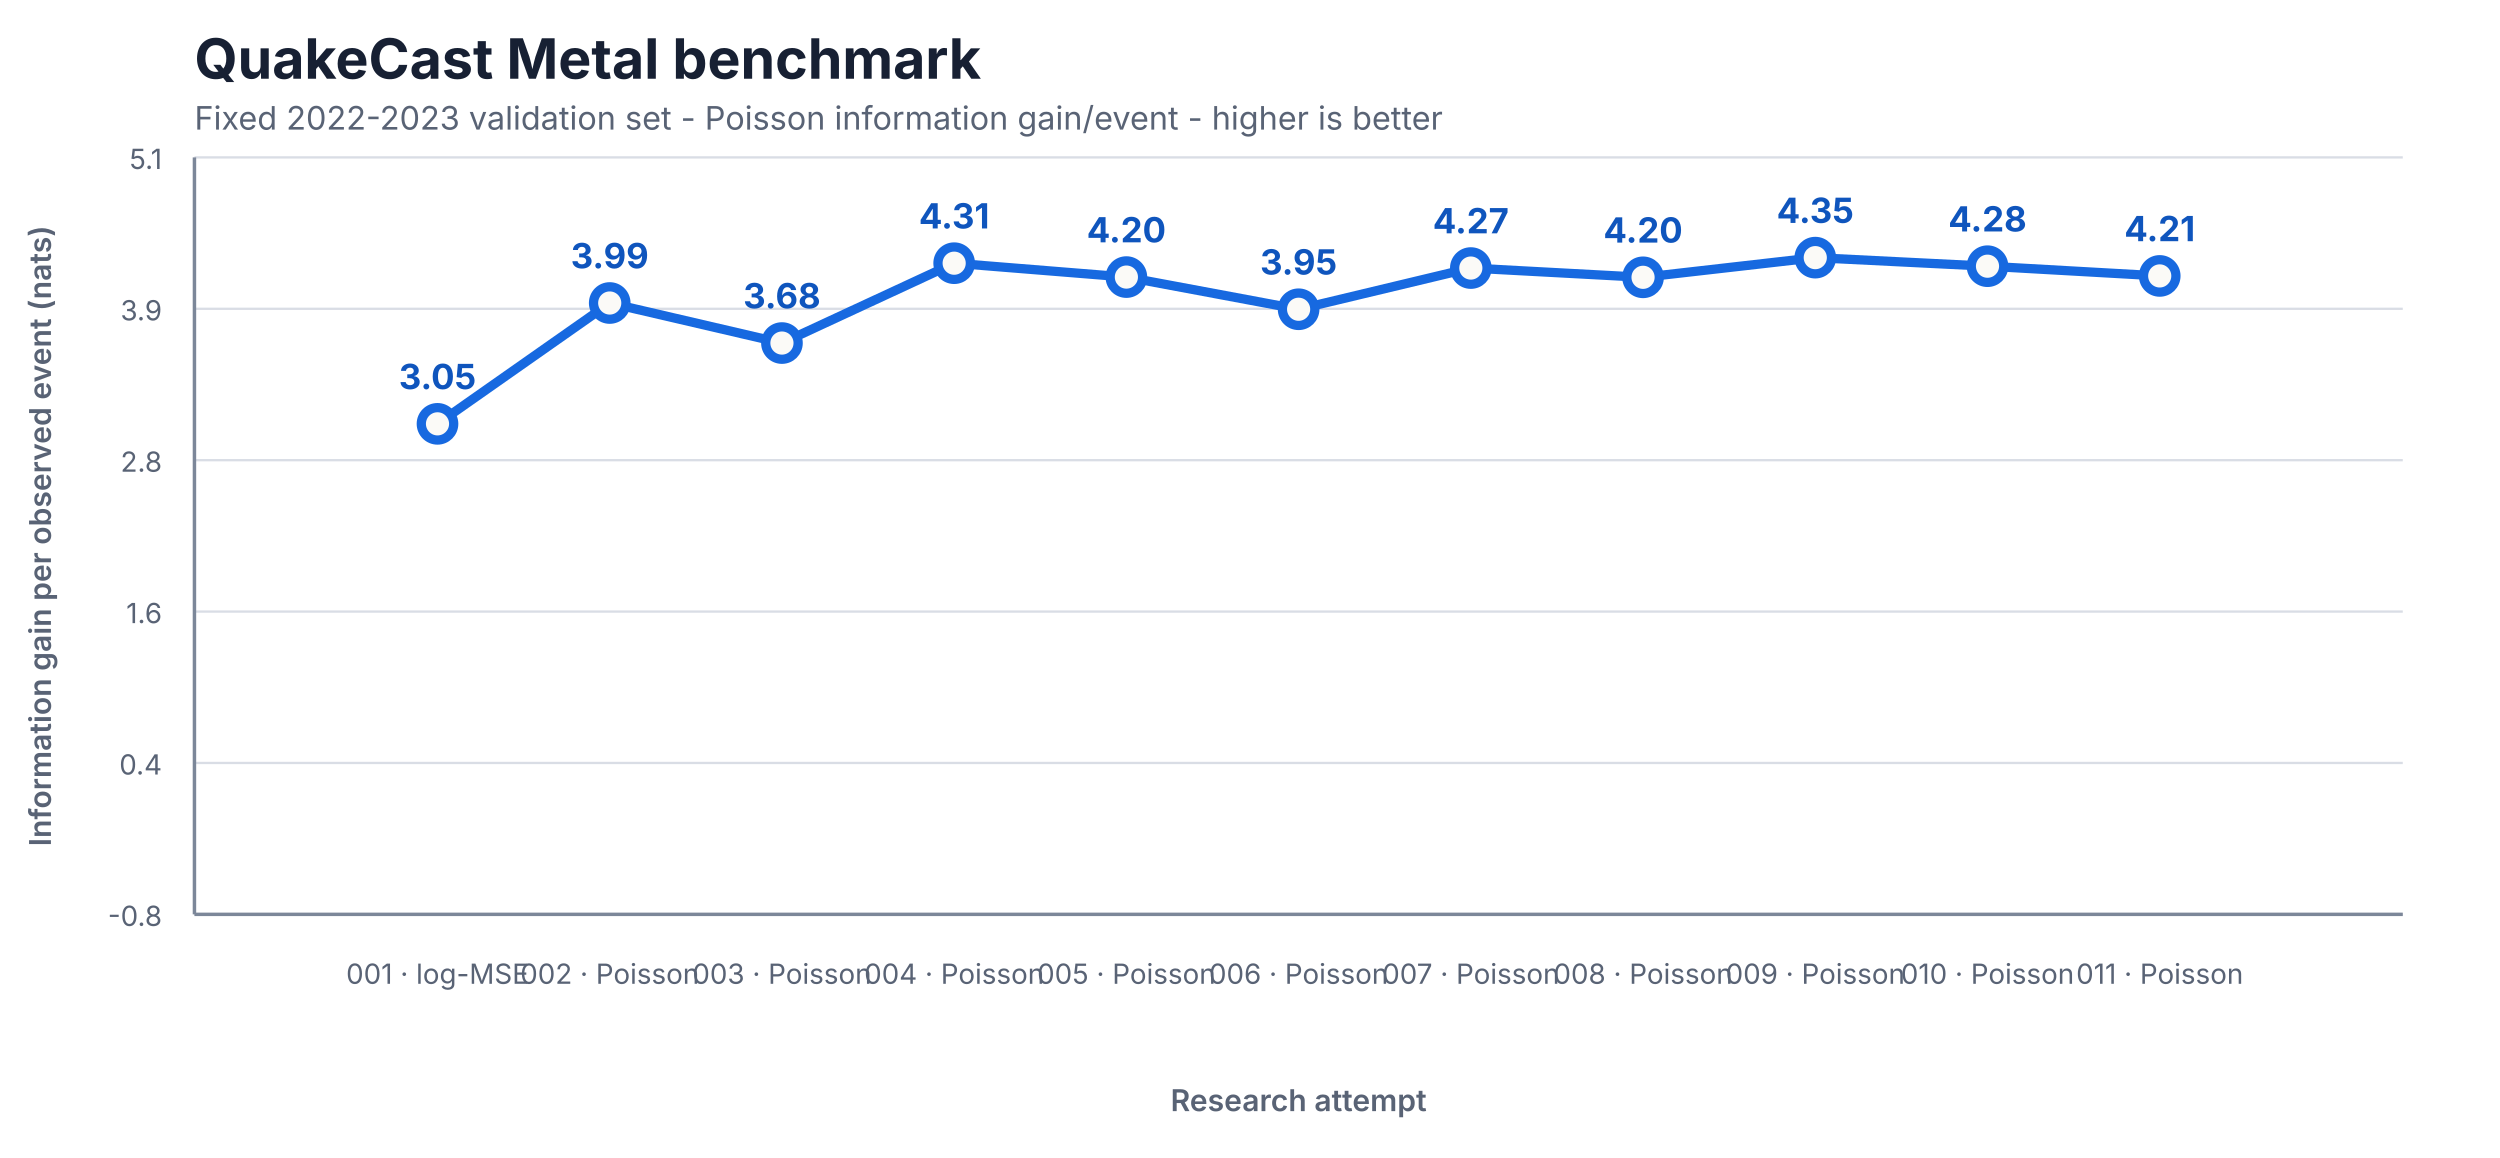
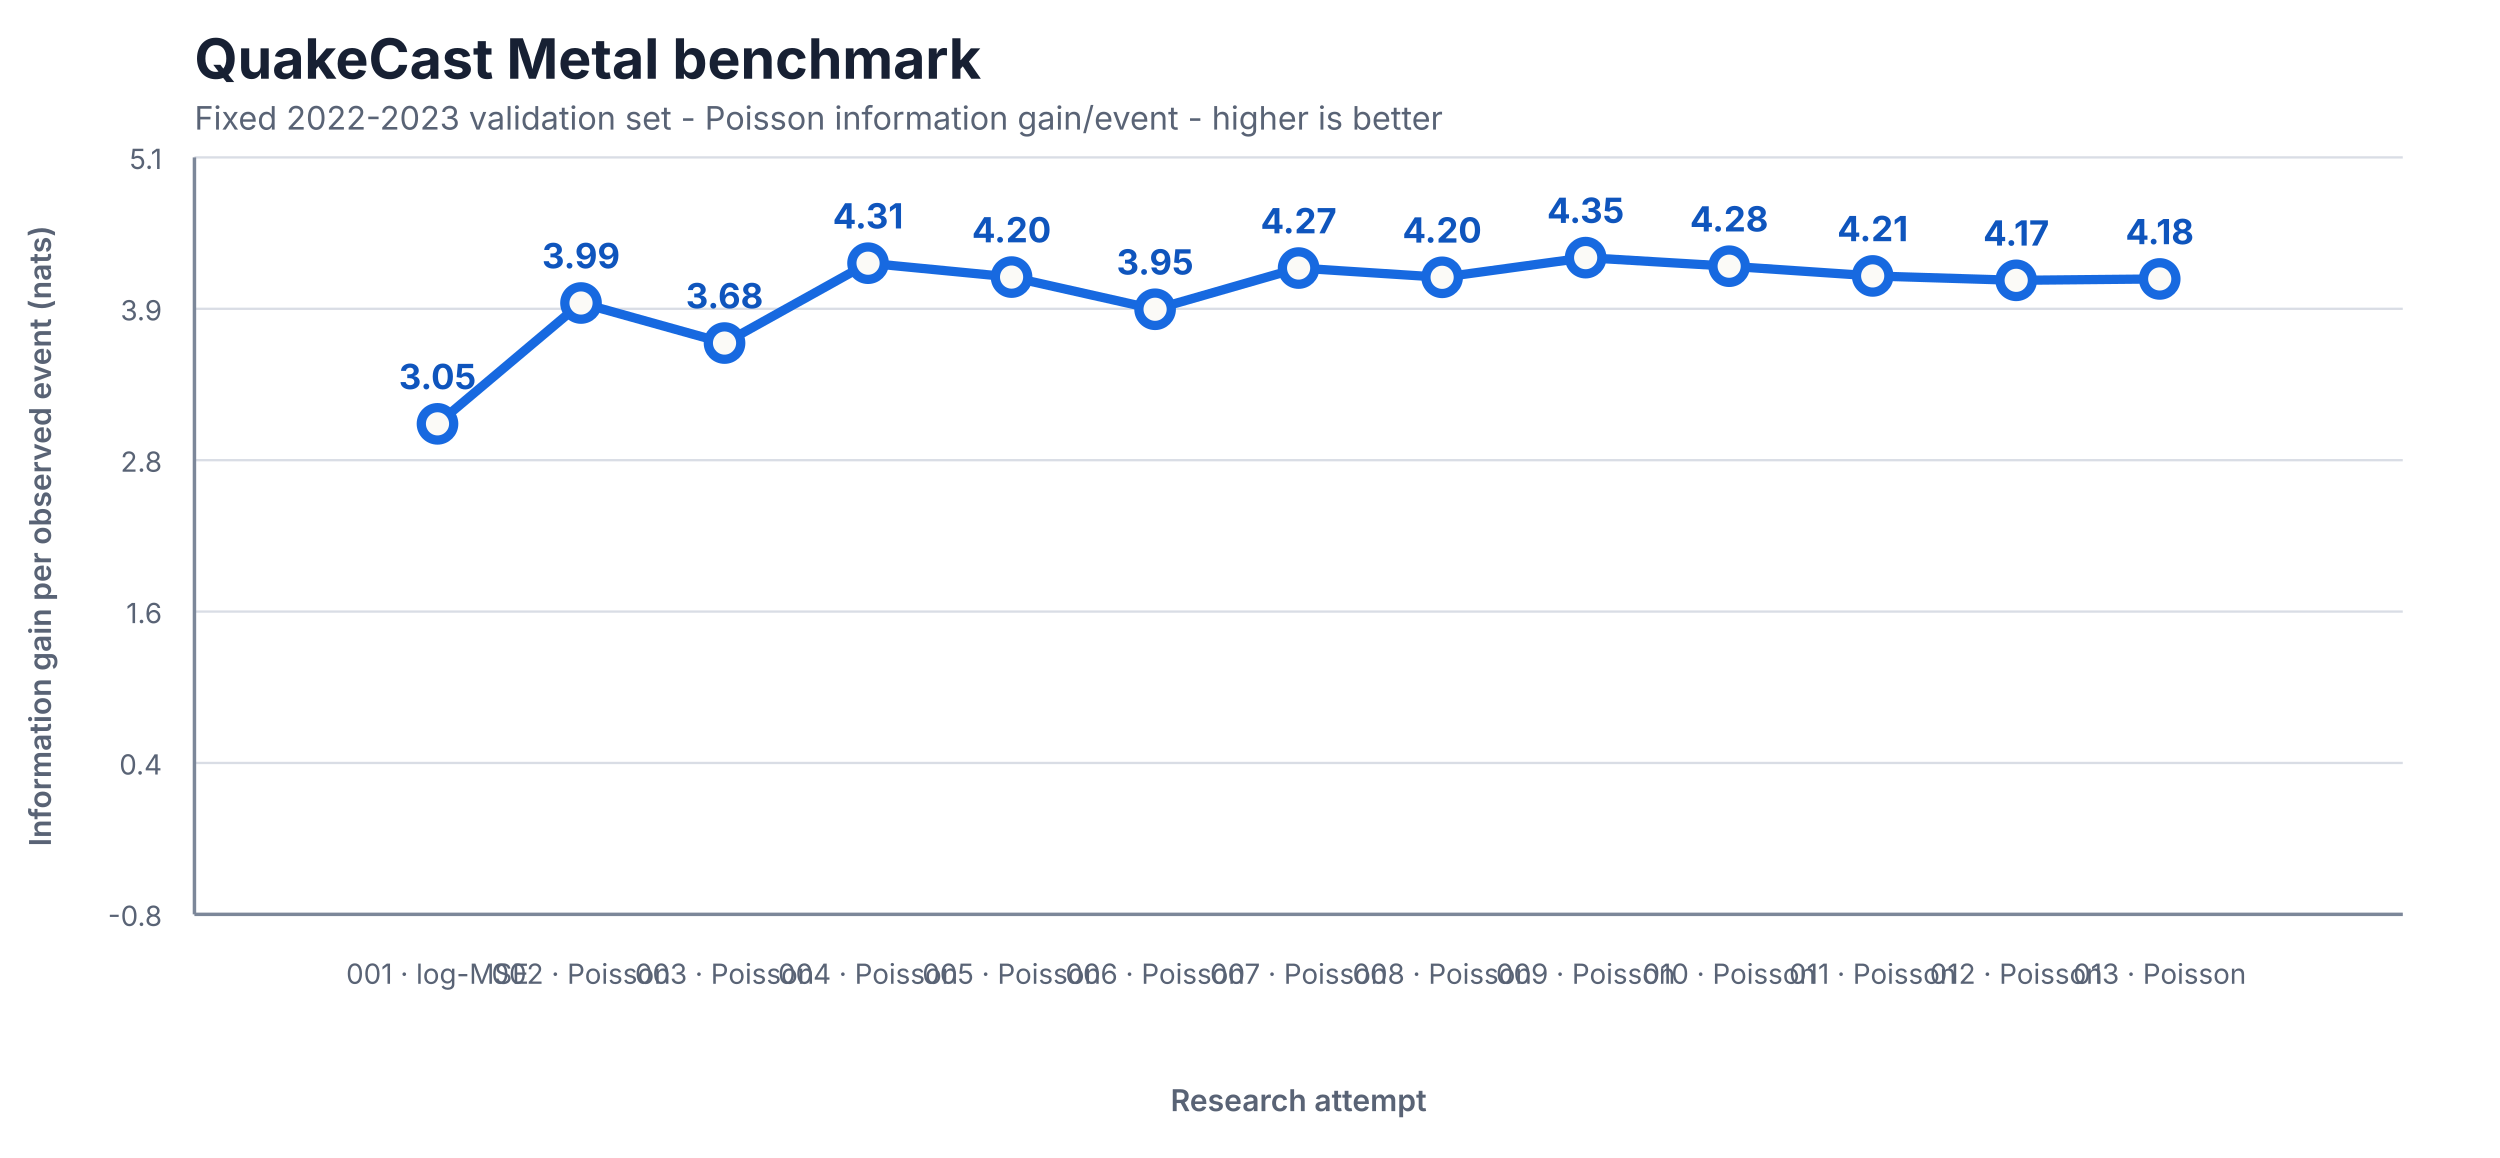
<svg xmlns="http://www.w3.org/2000/svg" width="1080" height="500" viewBox="0 0 1080 500" role="img" aria-labelledby="title desc">
  <style>
  :root { color-scheme: light dark; }
  svg { background: #fbfaf7; font-family: ui-sans-serif, -apple-system, BlinkMacSystemFont, "Segoe UI", sans-serif; }
  .title { fill: #172033; font-size: 24px; font-weight: 700; }
  .subtitle, .tick, .axis-label, .attempt, .empty { fill: #596375; }
  .subtitle { font-size: 14px; } .tick { font-size: 12px; } .axis-label { font-size: 13px; font-weight: 600; }
  .grid { stroke: #d9dde5; stroke-width: 1; } .axis { stroke: #7c8799; stroke-width: 1.5; }
  .series { fill: none; stroke: #1769e0; stroke-width: 4; stroke-linejoin: round; stroke-linecap: round; }
  .point { fill: #fbfaf7; stroke: #1769e0; stroke-width: 4; }
  .value { fill: #0f55bd; font-size: 15px; font-weight: 700; } .attempt { font-size: 12px; }
  @media (prefers-color-scheme: dark) {
    svg { background: #10141c; } .title { fill: #eef3fb; } .subtitle, .tick, .axis-label, .attempt, .empty { fill: #aeb8c7; }
    .grid { stroke: #2c3441; } .axis { stroke: #697588; } .series { stroke: #68a0ff; }
    .point { fill: #10141c; stroke: #68a0ff; } .value { fill: #8bb8ff; }
  }
</style>
  <text class="title" x="84" y="34">QuakeCast Metal benchmark</text>
  <text class="subtitle" x="84" y="56">Fixed 2022-2023 validation set - Poisson information gain/event - higher is better</text>
  <line class="grid" x1="84" y1="395.0" x2="1038" y2="395.0" />
  <text class="tick" x="70" y="400.0" text-anchor="end">-0.8</text>
  <line class="grid" x1="84" y1="329.6" x2="1038" y2="329.6" />
  <text class="tick" x="70" y="334.6" text-anchor="end">0.4</text>
  <line class="grid" x1="84" y1="264.2" x2="1038" y2="264.2" />
  <text class="tick" x="70" y="269.2" text-anchor="end">1.6</text>
  <line class="grid" x1="84" y1="198.8" x2="1038" y2="198.8" />
  <text class="tick" x="70" y="203.8" text-anchor="end">2.8</text>
  <line class="grid" x1="84" y1="133.4" x2="1038" y2="133.4" />
  <text class="tick" x="70" y="138.4" text-anchor="end">3.9</text>
  <line class="grid" x1="84" y1="68.0" x2="1038" y2="68.0" />
  <text class="tick" x="70" y="73.0" text-anchor="end">5.1</text>
  <line class="axis" x1="84" y1="68" x2="84" y2="395" />
  <line class="axis" x1="84" y1="395" x2="1038" y2="395" />
  <text class="axis-label" transform="translate(22 231.5) rotate(-90)" text-anchor="middle">Information gain per observed event (nats)</text>
  <text class="axis-label" x="561.0" y="480" text-anchor="middle">Research attempt</text>
-   <polyline class="series" points="189.0,183.1 263.4,130.9 337.8,148.2 412.2,113.7 486.6,119.7 561.0,133.6 635.4,115.8 709.8,119.8 784.2,111.3 858.6,115.0 933.0,119.2" />
+   <polyline class="series" points="189.0,183.1 251.0,130.9 313.0,148.2 375.0,113.7 437.0,119.7 499.0,133.6 561.0,115.8 623.0,119.8 685.0,111.3 747.0,115.0 809.0,119.2 871.0,121.1 933.0,120.5" />
  <circle class="point" cx="189.0" cy="183.1" r="7" />
  <text class="value" x="189.0" y="168.1" text-anchor="middle">3.05</text>
  <text class="attempt" x="189.0" y="425" text-anchor="middle">001 · log-MSE</text>
-   <circle class="point" cx="263.4" cy="130.9" r="7" />
-   <text class="value" x="263.4" y="115.9" text-anchor="middle">3.99</text>
-   <text class="attempt" x="263.4" y="425" text-anchor="middle">002 · Poisson</text>
-   <circle class="point" cx="337.8" cy="148.2" r="7" />
-   <text class="value" x="337.8" y="133.2" text-anchor="middle">3.68</text>
-   <text class="attempt" x="337.8" y="425" text-anchor="middle">003 · Poisson</text>
-   <circle class="point" cx="412.2" cy="113.7" r="7" />
-   <text class="value" x="412.2" y="98.7" text-anchor="middle">4.31</text>
-   <text class="attempt" x="412.2" y="425" text-anchor="middle">004 · Poisson</text>
-   <circle class="point" cx="486.6" cy="119.7" r="7" />
-   <text class="value" x="486.6" y="104.7" text-anchor="middle">4.20</text>
-   <text class="attempt" x="486.6" y="425" text-anchor="middle">005 · Poisson</text>
-   <circle class="point" cx="561.0" cy="133.6" r="7" />
-   <text class="value" x="561.0" y="118.6" text-anchor="middle">3.95</text>
-   <text class="attempt" x="561.0" y="425" text-anchor="middle">006 · Poisson</text>
-   <circle class="point" cx="635.4" cy="115.8" r="7" />
-   <text class="value" x="635.4" y="100.8" text-anchor="middle">4.27</text>
-   <text class="attempt" x="635.4" y="425" text-anchor="middle">007 · Poisson</text>
-   <circle class="point" cx="709.8" cy="119.8" r="7" />
-   <text class="value" x="709.8" y="104.8" text-anchor="middle">4.20</text>
-   <text class="attempt" x="709.8" y="425" text-anchor="middle">008 · Poisson</text>
-   <circle class="point" cx="784.2" cy="111.3" r="7" />
-   <text class="value" x="784.2" y="96.3" text-anchor="middle">4.35</text>
-   <text class="attempt" x="784.2" y="425" text-anchor="middle">009 · Poisson</text>
-   <circle class="point" cx="858.6" cy="115.0" r="7" />
-   <text class="value" x="858.6" y="100.0" text-anchor="middle">4.28</text>
-   <text class="attempt" x="858.6" y="425" text-anchor="middle">010 · Poisson</text>
-   <circle class="point" cx="933.0" cy="119.2" r="7" />
-   <text class="value" x="933.0" y="104.2" text-anchor="middle">4.21</text>
-   <text class="attempt" x="933.0" y="425" text-anchor="middle">011 · Poisson</text>
+   <circle class="point" cx="251.0" cy="130.9" r="7" />
+   <text class="value" x="251.0" y="115.9" text-anchor="middle">3.99</text>
+   <text class="attempt" x="251.0" y="425" text-anchor="middle">002 · Poisson</text>
+   <circle class="point" cx="313.0" cy="148.2" r="7" />
+   <text class="value" x="313.0" y="133.2" text-anchor="middle">3.68</text>
+   <text class="attempt" x="313.0" y="425" text-anchor="middle">003 · Poisson</text>
+   <circle class="point" cx="375.0" cy="113.7" r="7" />
+   <text class="value" x="375.0" y="98.7" text-anchor="middle">4.31</text>
+   <text class="attempt" x="375.0" y="425" text-anchor="middle">004 · Poisson</text>
+   <circle class="point" cx="437.0" cy="119.7" r="7" />
+   <text class="value" x="437.0" y="104.7" text-anchor="middle">4.20</text>
+   <text class="attempt" x="437.0" y="425" text-anchor="middle">005 · Poisson</text>
+   <circle class="point" cx="499.0" cy="133.6" r="7" />
+   <text class="value" x="499.0" y="118.6" text-anchor="middle">3.95</text>
+   <text class="attempt" x="499.0" y="425" text-anchor="middle">006 · Poisson</text>
+   <circle class="point" cx="561.0" cy="115.8" r="7" />
+   <text class="value" x="561.0" y="100.8" text-anchor="middle">4.27</text>
+   <text class="attempt" x="561.0" y="425" text-anchor="middle">007 · Poisson</text>
+   <circle class="point" cx="623.0" cy="119.8" r="7" />
+   <text class="value" x="623.0" y="104.8" text-anchor="middle">4.20</text>
+   <text class="attempt" x="623.0" y="425" text-anchor="middle">008 · Poisson</text>
+   <circle class="point" cx="685.0" cy="111.3" r="7" />
+   <text class="value" x="685.0" y="96.3" text-anchor="middle">4.35</text>
+   <text class="attempt" x="685.0" y="425" text-anchor="middle">009 · Poisson</text>
+   <circle class="point" cx="747.0" cy="115.0" r="7" />
+   <text class="value" x="747.0" y="100.0" text-anchor="middle">4.28</text>
+   <text class="attempt" x="747.0" y="425" text-anchor="middle">010 · Poisson</text>
+   <circle class="point" cx="809.0" cy="119.2" r="7" />
+   <text class="value" x="809.0" y="104.2" text-anchor="middle">4.21</text>
+   <text class="attempt" x="809.0" y="425" text-anchor="middle">011 · Poisson</text>
+   <circle class="point" cx="871.0" cy="121.1" r="7" />
+   <text class="value" x="871.0" y="106.1" text-anchor="middle">4.17</text>
+   <text class="attempt" x="871.0" y="425" text-anchor="middle">012 · Poisson</text>
+   <circle class="point" cx="933.0" cy="120.5" r="7" />
+   <text class="value" x="933.0" y="105.5" text-anchor="middle">4.18</text>
+   <text class="attempt" x="933.0" y="425" text-anchor="middle">013 · Poisson</text>
</svg>
